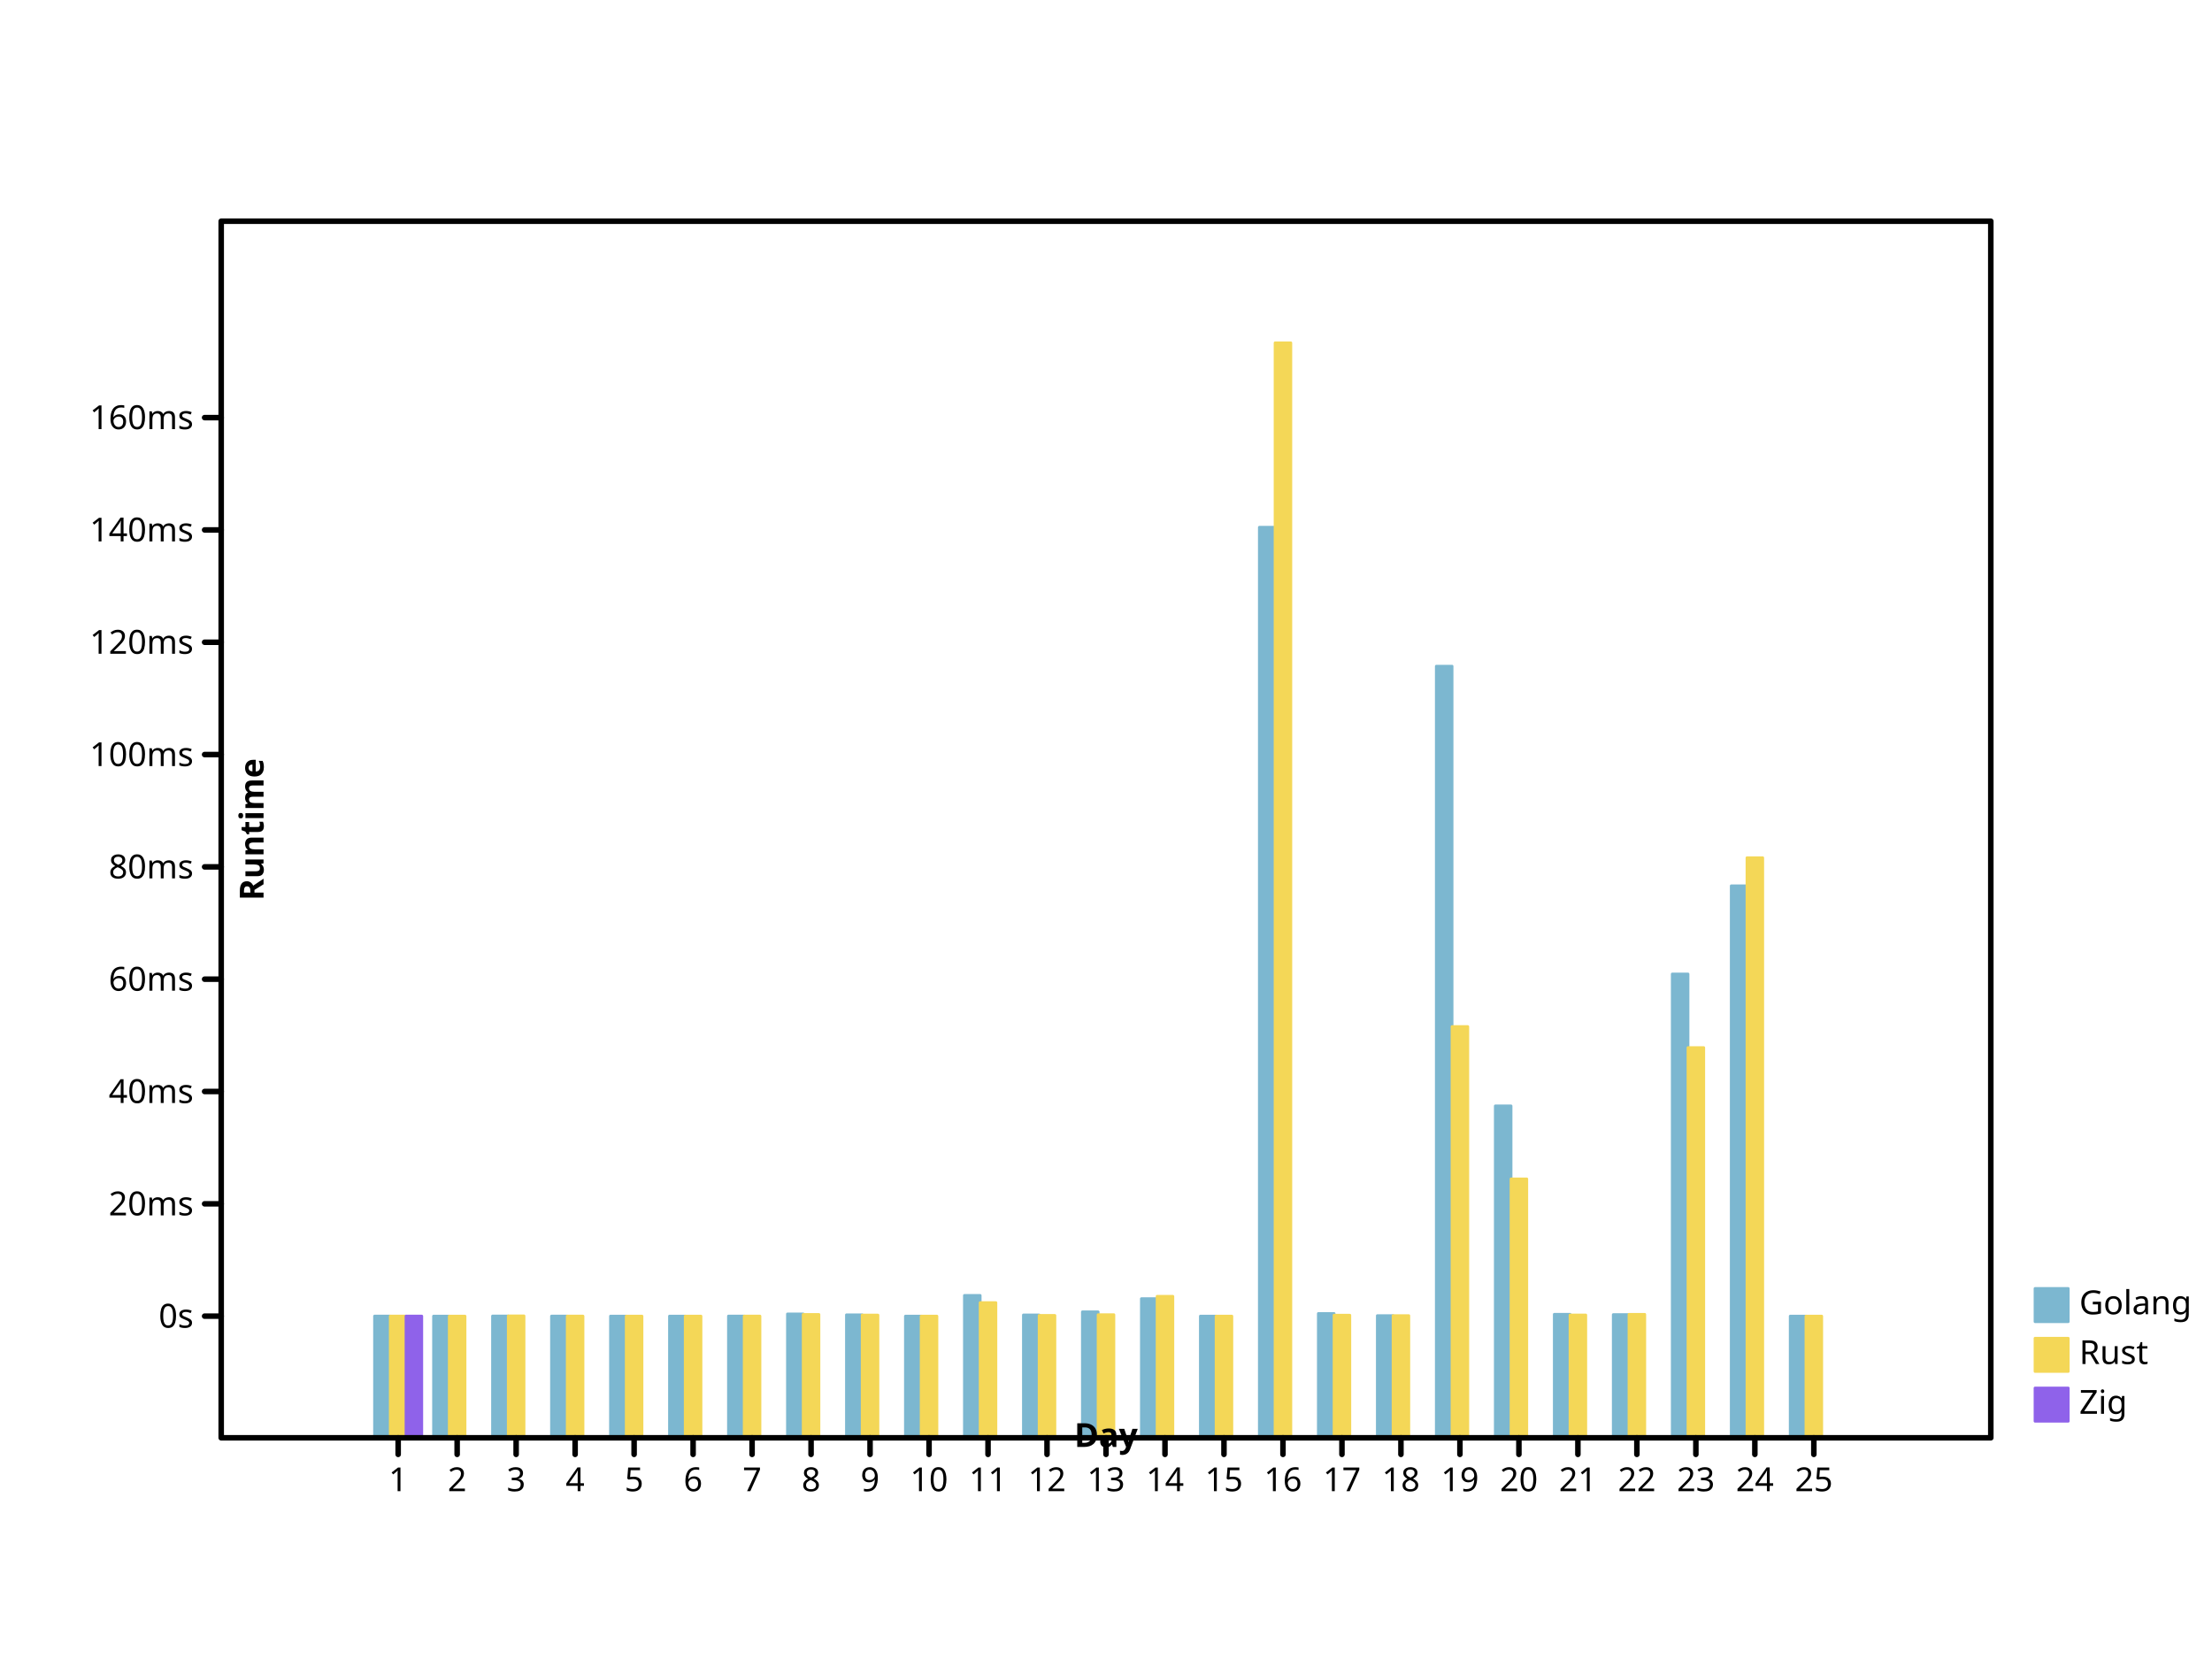
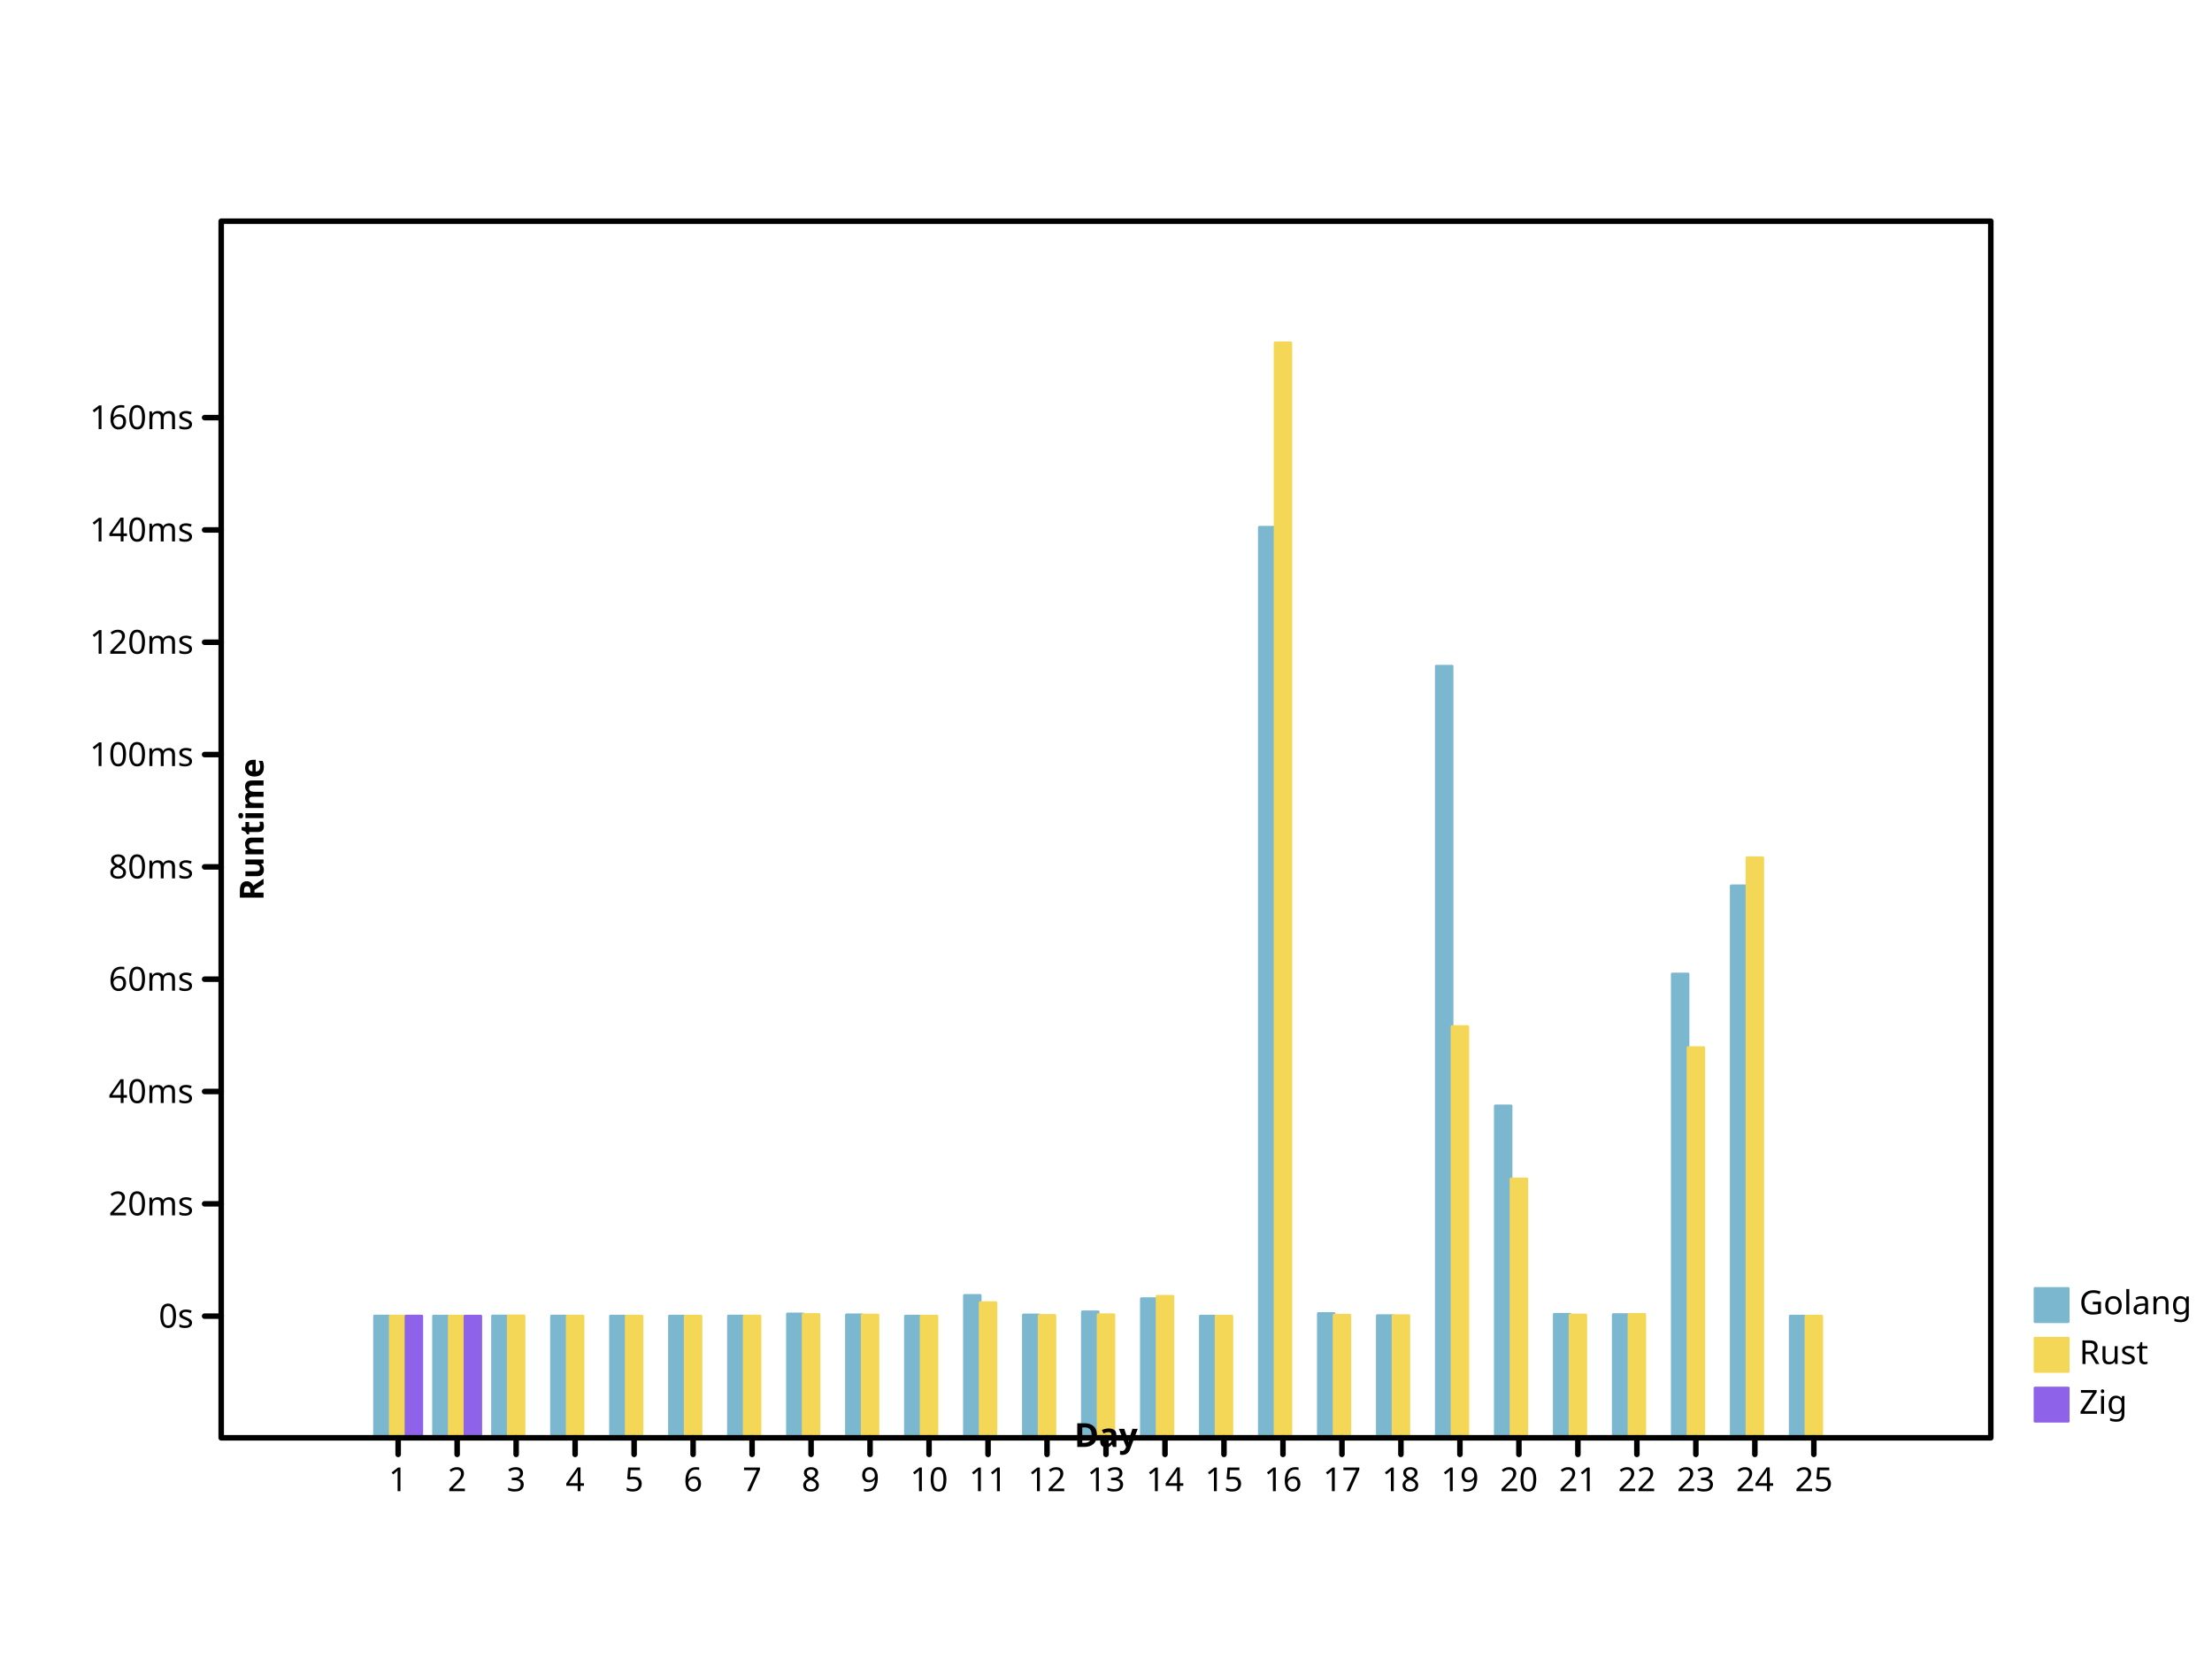
<svg xmlns="http://www.w3.org/2000/svg" width="800" height="600" viewbox="0 0 800 600" preserveAspectRatio="xMidYMid meet">
  <defs>
    <marker refX="5" refY="5" markerUnits="userSpaceOnUse" markerWidth="2%" markerHeight="2%" id="circle" viewBox="0 0 10 10 ">
      <circle cx="5" cy="5" r="3" fill="none" stroke="black" />
    </marker>
-     <marker markerHeight="2%" id="filled-circle" viewBox="0 0 10 10 " refX="5" refY="5" markerUnits="userSpaceOnUse" markerWidth="2%">
-       <circle cx="5" cy="5" r="3" fill="black" stroke="none" />
+     <marker id="filled-circle" viewBox="0 0 10 10 " refX="5" refY="5" markerUnits="userSpaceOnUse" markerWidth="2%" markerHeight="2%">
+       <circle stroke="none" cx="5" cy="5" r="3" fill="black" />
    </marker>
-     <marker refX="5" refY="5" markerUnits="userSpaceOnUse" markerWidth="2%" markerHeight="2%" id="square" viewBox="0 0 10 10 ">
-       <rect height="6" fill="none" stroke="black" x="2" y="2" width="6" />
+     <marker viewBox="0 0 10 10 " refX="5" refY="5" markerUnits="userSpaceOnUse" markerWidth="2%" markerHeight="2%" id="square">
+       <rect width="6" height="6" fill="none" stroke="black" x="2" y="2" />
    </marker>
-     <marker id="filled-square" viewBox="0 0 10 10 " refX="5" refY="5" markerUnits="userSpaceOnUse" markerWidth="2%" markerHeight="2%">
-       <rect x="2" y="2" width="6" height="6" fill="black" stroke="none" />
+     <marker viewBox="0 0 10 10 " refX="5" refY="5" markerUnits="userSpaceOnUse" markerWidth="2%" markerHeight="2%" id="filled-square">
+       <rect fill="black" stroke="none" x="2" y="2" width="6" height="6" />
    </marker>
  </defs>
-   <g stroke="hsl(198, 47%, 65%)" stroke-width="1px" stroke-linecap="round" stroke-linejoin="round" transform="translate(80 520 )scale(1 -1 )" fill="hsl(198, 47%, 65%)">
-     <rect width="5.688889e+00" height="4.401820e+01" vector-effect="non-scaling-stroke" x="5.546667e+01" y="0" />
-     <rect width="5.688889e+00" height="4.400384e+01" vector-effect="non-scaling-stroke" x="7.680000e+01" y="0" />
-     <rect x="9.813333e+01" y="0" width="5.688889e+00" height="4.404804e+01" vector-effect="non-scaling-stroke" />
-     <rect height="4.401801e+01" vector-effect="non-scaling-stroke" x="1.194667e+02" y="0" width="5.688889e+00" />
-     <rect vector-effect="non-scaling-stroke" x="1.408000e+02" y="0" width="5.688889e+00" height="4.400967e+01" />
-     <rect width="5.688889e+00" height="4.400961e+01" vector-effect="non-scaling-stroke" x="1.621333e+02" y="0" />
-     <rect y="0" width="5.688889e+00" height="4.402885e+01" vector-effect="non-scaling-stroke" x="1.834667e+02" />
-     <rect height="4.478816e+01" vector-effect="non-scaling-stroke" x="2.048000e+02" y="0" width="5.688889e+00" />
-     <rect y="0" width="5.688889e+00" height="4.447406e+01" vector-effect="non-scaling-stroke" x="2.261333e+02" />
-     <rect width="5.688889e+00" height="4.400164e+01" vector-effect="non-scaling-stroke" x="2.474667e+02" y="0" />
-     <rect x="2.688000e+02" y="0" width="5.688889e+00" height="5.149110e+01" vector-effect="non-scaling-stroke" />
-     <rect x="2.901333e+02" y="0" width="5.688889e+00" height="4.442143e+01" vector-effect="non-scaling-stroke" />
-     <rect width="5.688889e+00" height="4.555074e+01" vector-effect="non-scaling-stroke" x="3.114667e+02" y="0" />
-     <rect vector-effect="non-scaling-stroke" x="3.328000e+02" y="0" width="5.688889e+00" height="5.031080e+01" />
-     <rect y="0" width="5.688889e+00" height="4.400386e+01" vector-effect="non-scaling-stroke" x="3.541333e+02" />
-     <rect vector-effect="non-scaling-stroke" x="3.754667e+02" y="0" width="5.688889e+00" height="3.293054e+02" />
-     <rect width="5.688889e+00" height="4.495051e+01" vector-effect="non-scaling-stroke" x="3.968000e+02" y="0" />
-     <rect height="4.417800e+01" vector-effect="non-scaling-stroke" x="4.181333e+02" y="0" width="5.688889e+00" />
-     <rect vector-effect="non-scaling-stroke" x="4.394667e+02" y="0" width="5.688889e+00" height="2.790625e+02" />
-     <rect vector-effect="non-scaling-stroke" x="4.608000e+02" y="0" width="5.688889e+00" height="1.200239e+02" />
+   <g transform="translate(80 520 )scale(1 -1 )" fill="hsl(198, 47%, 65%)" stroke="hsl(198, 47%, 65%)" stroke-width="1px" stroke-linecap="round" stroke-linejoin="round">
+     <rect x="5.546667e+01" y="0" width="5.688889e+00" height="4.401820e+01" vector-effect="non-scaling-stroke" />
+     <rect vector-effect="non-scaling-stroke" x="7.680000e+01" y="0" width="5.688889e+00" height="4.400384e+01" />
+     <rect height="4.404804e+01" vector-effect="non-scaling-stroke" x="9.813333e+01" y="0" width="5.688889e+00" />
+     <rect vector-effect="non-scaling-stroke" x="1.194667e+02" y="0" width="5.688889e+00" height="4.401801e+01" />
+     <rect width="5.688889e+00" height="4.400967e+01" vector-effect="non-scaling-stroke" x="1.408000e+02" y="0" />
+     <rect height="4.400961e+01" vector-effect="non-scaling-stroke" x="1.621333e+02" y="0" width="5.688889e+00" />
+     <rect width="5.688889e+00" height="4.402885e+01" vector-effect="non-scaling-stroke" x="1.834667e+02" y="0" />
+     <rect vector-effect="non-scaling-stroke" x="2.048000e+02" y="0" width="5.688889e+00" height="4.478816e+01" />
+     <rect height="4.447406e+01" vector-effect="non-scaling-stroke" x="2.261333e+02" y="0" width="5.688889e+00" />
+     <rect x="2.474667e+02" y="0" width="5.688889e+00" height="4.400164e+01" vector-effect="non-scaling-stroke" />
+     <rect height="5.149110e+01" vector-effect="non-scaling-stroke" x="2.688000e+02" y="0" width="5.688889e+00" />
+     <rect height="4.442143e+01" vector-effect="non-scaling-stroke" x="2.901333e+02" y="0" width="5.688889e+00" />
+     <rect height="4.555074e+01" vector-effect="non-scaling-stroke" x="3.114667e+02" y="0" width="5.688889e+00" />
+     <rect x="3.328000e+02" y="0" width="5.688889e+00" height="5.031080e+01" vector-effect="non-scaling-stroke" />
+     <rect width="5.688889e+00" height="4.400386e+01" vector-effect="non-scaling-stroke" x="3.541333e+02" y="0" />
+     <rect width="5.688889e+00" height="3.293054e+02" vector-effect="non-scaling-stroke" x="3.754667e+02" y="0" />
+     <rect height="4.495051e+01" vector-effect="non-scaling-stroke" x="3.968000e+02" y="0" width="5.688889e+00" />
+     <rect vector-effect="non-scaling-stroke" x="4.181333e+02" y="0" width="5.688889e+00" height="4.417800e+01" />
+     <rect y="0" width="5.688889e+00" height="2.790625e+02" vector-effect="non-scaling-stroke" x="4.394667e+02" />
+     <rect x="4.608000e+02" y="0" width="5.688889e+00" height="1.200239e+02" vector-effect="non-scaling-stroke" />
    <rect y="0" width="5.688889e+00" height="4.466838e+01" vector-effect="non-scaling-stroke" x="4.821333e+02" />
-     <rect height="4.455830e+01" vector-effect="non-scaling-stroke" x="5.034667e+02" y="0" width="5.688889e+00" />
-     <rect vector-effect="non-scaling-stroke" x="5.248000e+02" y="0" width="5.688889e+00" height="1.677405e+02" />
-     <rect width="5.688889e+00" height="1.996272e+02" vector-effect="non-scaling-stroke" x="5.461333e+02" y="0" />
-     <rect vector-effect="non-scaling-stroke" x="5.674667e+02" y="0" width="5.688889e+00" height="4.400337e+01" />
+     <rect vector-effect="non-scaling-stroke" x="5.034667e+02" y="0" width="5.688889e+00" height="4.455830e+01" />
+     <rect width="5.688889e+00" height="1.677405e+02" vector-effect="non-scaling-stroke" x="5.248000e+02" y="0" />
+     <rect vector-effect="non-scaling-stroke" x="5.461333e+02" y="0" width="5.688889e+00" height="1.996272e+02" />
+     <rect height="4.400337e+01" vector-effect="non-scaling-stroke" x="5.674667e+02" y="0" width="5.688889e+00" />
  </g>
  <g fill="hsl(49, 88%, 65%)" stroke="hsl(49, 88%, 65%)" stroke-width="1px" stroke-linecap="round" stroke-linejoin="round" transform="translate(80 520 )scale(1 -1 )">
-     <rect vector-effect="non-scaling-stroke" x="6.115556e+01" y="0" width="5.688889e+00" height="4.401267e+01" />
-     <rect vector-effect="non-scaling-stroke" x="8.248889e+01" y="0" width="5.688889e+00" height="4.400131e+01" />
-     <rect x="1.038222e+02" y="0" width="5.688889e+00" height="4.409343e+01" vector-effect="non-scaling-stroke" />
-     <rect vector-effect="non-scaling-stroke" x="1.251556e+02" y="0" width="5.688889e+00" height="4.401218e+01" />
-     <rect height="4.400666e+01" vector-effect="non-scaling-stroke" x="1.464889e+02" y="0" width="5.688889e+00" />
+     <rect height="4.401267e+01" vector-effect="non-scaling-stroke" x="6.115556e+01" y="0" width="5.688889e+00" />
+     <rect y="0" width="5.688889e+00" height="4.400131e+01" vector-effect="non-scaling-stroke" x="8.248889e+01" />
+     <rect y="0" width="5.688889e+00" height="4.409343e+01" vector-effect="non-scaling-stroke" x="1.038222e+02" />
+     <rect y="0" width="5.688889e+00" height="4.401218e+01" vector-effect="non-scaling-stroke" x="1.251556e+02" />
+     <rect vector-effect="non-scaling-stroke" x="1.464889e+02" y="0" width="5.688889e+00" height="4.400666e+01" />
    <rect width="5.688889e+00" height="4.401140e+01" vector-effect="non-scaling-stroke" x="1.678222e+02" y="0" />
-     <rect vector-effect="non-scaling-stroke" x="1.891556e+02" y="0" width="5.688889e+00" height="4.401616e+01" />
+     <rect width="5.688889e+00" height="4.401616e+01" vector-effect="non-scaling-stroke" x="1.891556e+02" y="0" />
    <rect vector-effect="non-scaling-stroke" x="2.104889e+02" y="0" width="5.688889e+00" height="4.460003e+01" />
-     <rect height="4.438104e+01" vector-effect="non-scaling-stroke" x="2.318222e+02" y="0" width="5.688889e+00" />
-     <rect vector-effect="non-scaling-stroke" x="2.531556e+02" y="0" width="5.688889e+00" height="4.400132e+01" />
-     <rect x="2.744889e+02" y="0" width="5.688889e+00" height="4.887981e+01" vector-effect="non-scaling-stroke" />
-     <rect height="4.425034e+01" vector-effect="non-scaling-stroke" x="2.958222e+02" y="0" width="5.688889e+00" />
-     <rect x="3.171556e+02" y="0" width="5.688889e+00" height="4.451498e+01" vector-effect="non-scaling-stroke" />
-     <rect x="3.384889e+02" y="0" width="5.688889e+00" height="5.117188e+01" vector-effect="non-scaling-stroke" />
-     <rect width="5.688889e+00" height="4.400212e+01" vector-effect="non-scaling-stroke" x="3.598222e+02" y="0" />
+     <rect width="5.688889e+00" height="4.438104e+01" vector-effect="non-scaling-stroke" x="2.318222e+02" y="0" />
+     <rect x="2.531556e+02" y="0" width="5.688889e+00" height="4.400132e+01" vector-effect="non-scaling-stroke" />
+     <rect width="5.688889e+00" height="4.887981e+01" vector-effect="non-scaling-stroke" x="2.744889e+02" y="0" />
+     <rect width="5.688889e+00" height="4.425034e+01" vector-effect="non-scaling-stroke" x="2.958222e+02" y="0" />
+     <rect vector-effect="non-scaling-stroke" x="3.171556e+02" y="0" width="5.688889e+00" height="4.451498e+01" />
+     <rect y="0" width="5.688889e+00" height="5.117188e+01" vector-effect="non-scaling-stroke" x="3.384889e+02" />
+     <rect x="3.598222e+02" y="0" width="5.688889e+00" height="4.400212e+01" vector-effect="non-scaling-stroke" />
    <rect vector-effect="non-scaling-stroke" x="3.811556e+02" y="0" width="5.688889e+00" height="396" />
-     <rect x="4.024889e+02" y="0" width="5.688889e+00" height="4.433890e+01" vector-effect="non-scaling-stroke" />
-     <rect width="5.688889e+00" height="4.417624e+01" vector-effect="non-scaling-stroke" x="4.238222e+02" y="0" />
+     <rect width="5.688889e+00" height="4.433890e+01" vector-effect="non-scaling-stroke" x="4.024889e+02" y="0" />
+     <rect y="0" width="5.688889e+00" height="4.417624e+01" vector-effect="non-scaling-stroke" x="4.238222e+02" />
    <rect vector-effect="non-scaling-stroke" x="4.451556e+02" y="0" width="5.688889e+00" height="1.487249e+02" />
-     <rect y="0" width="5.688889e+00" height="9.362843e+01" vector-effect="non-scaling-stroke" x="4.664889e+02" />
-     <rect vector-effect="non-scaling-stroke" x="4.878222e+02" y="0" width="5.688889e+00" height="4.441350e+01" />
-     <rect vector-effect="non-scaling-stroke" x="5.091556e+02" y="0" width="5.688889e+00" height="4.464343e+01" />
-     <rect x="5.304889e+02" y="0" width="5.688889e+00" height="1.411176e+02" vector-effect="non-scaling-stroke" />
-     <rect vector-effect="non-scaling-stroke" x="5.518222e+02" y="0" width="5.688889e+00" height="2.097830e+02" />
-     <rect y="0" width="5.688889e+00" height="4.400287e+01" vector-effect="non-scaling-stroke" x="5.731556e+02" />
+     <rect vector-effect="non-scaling-stroke" x="4.664889e+02" y="0" width="5.688889e+00" height="9.362843e+01" />
+     <rect height="4.441350e+01" vector-effect="non-scaling-stroke" x="4.878222e+02" y="0" width="5.688889e+00" />
+     <rect width="5.688889e+00" height="4.464343e+01" vector-effect="non-scaling-stroke" x="5.091556e+02" y="0" />
+     <rect vector-effect="non-scaling-stroke" x="5.304889e+02" y="0" width="5.688889e+00" height="1.411176e+02" />
+     <rect height="2.097830e+02" vector-effect="non-scaling-stroke" x="5.518222e+02" y="0" width="5.688889e+00" />
+     <rect x="5.731556e+02" y="0" width="5.688889e+00" height="4.400287e+01" vector-effect="non-scaling-stroke" />
  </g>
-   <g stroke-linejoin="round" transform="translate(80 520 )scale(1 -1 )" fill="hsl(260, 76%, 65%)" stroke="hsl(260, 76%, 65%)" stroke-width="1px" stroke-linecap="round">
-     <rect vector-effect="non-scaling-stroke" x="6.684444e+01" y="0" width="5.688889e+00" height="4.401272e+01" />
+   <g transform="translate(80 520 )scale(1 -1 )" fill="hsl(260, 76%, 65%)" stroke="hsl(260, 76%, 65%)" stroke-width="1px" stroke-linecap="round" stroke-linejoin="round">
+     <rect y="0" width="5.688889e+00" height="4.401272e+01" vector-effect="non-scaling-stroke" x="6.684444e+01" />
+     <rect y="0" width="5.688889e+00" height="4.400384e+01" vector-effect="non-scaling-stroke" x="8.817778e+01" />
  </g>
-   <g stroke="hsl(198, 47%, 65%)" stroke-linecap="round" font-style="normal" text-anchor="start" stroke-width="1px" font-size="12px" font-family="sans-serif" font-weight="normal" dominant-baseline="hanging" fill="hsl(198, 47%, 65%)" stroke-linejoin="round">
-     <rect height="12" vector-effect="non-scaling-stroke" x="736" y="466" width="12" />
+   <g stroke-width="1px" stroke-linejoin="round" font-size="12px" font-style="normal" text-anchor="start" dominant-baseline="hanging" fill="hsl(198, 47%, 65%)" stroke="hsl(198, 47%, 65%)" stroke-linecap="round" font-family="sans-serif" font-weight="normal">
+     <rect vector-effect="non-scaling-stroke" x="736" y="466" width="12" height="12" />
    <g fill="black" stroke="black">
-       <text stroke="none" vector-effect="non-scaling-stroke" x="752" y="466" dominant-baseline="hanging">Golang</text>
+       <text dominant-baseline="hanging" stroke="none" vector-effect="non-scaling-stroke" x="752" y="466">Golang</text>
    </g>
-     <g stroke="hsl(49, 88%, 65%)" stroke-linecap="round" text-anchor="start" fill="hsl(49, 88%, 65%)" stroke-width="1px" font-size="12px" font-weight="normal" dominant-baseline="hanging" stroke-linejoin="round" font-family="sans-serif" font-style="normal">
-       <rect vector-effect="non-scaling-stroke" x="736" y="484" width="12" height="12" />
+     <g font-size="12px" text-anchor="start" stroke-linejoin="round" fill="hsl(49, 88%, 65%)" stroke="hsl(49, 88%, 65%)" font-style="normal" font-weight="normal" dominant-baseline="hanging" stroke-width="1px" stroke-linecap="round" font-family="sans-serif">
+       <rect x="736" y="484" width="12" height="12" vector-effect="non-scaling-stroke" />
      <g fill="black" stroke="black">
-         <text x="752" y="484" dominant-baseline="hanging" stroke="none" vector-effect="non-scaling-stroke">Rust</text>
+         <text dominant-baseline="hanging" stroke="none" vector-effect="non-scaling-stroke" x="752" y="484">Rust</text>
      </g>
-       <g text-anchor="start" stroke-width="1px" stroke-linejoin="round" font-family="sans-serif" dominant-baseline="hanging" font-style="normal" font-weight="normal" font-size="12px" stroke="hsl(260, 76%, 65%)" stroke-linecap="round" fill="hsl(260, 76%, 65%)">
+       <g stroke-linejoin="round" stroke-width="1px" stroke="hsl(260, 76%, 65%)" fill="hsl(260, 76%, 65%)" stroke-linecap="round" font-family="sans-serif" font-size="12px" font-style="normal" font-weight="normal" text-anchor="start" dominant-baseline="hanging">
        <rect y="502" width="12" height="12" vector-effect="non-scaling-stroke" x="736" />
-         <g stroke="black" fill="black">
-           <text x="752" y="502" dominant-baseline="hanging" stroke="none" vector-effect="non-scaling-stroke">Zig</text>
-           <g fill="none" stroke-linejoin="round" dominant-baseline="hanging" font-style="normal" font-weight="normal" font-size="12px" stroke-width="2px" stroke-linecap="round" text-anchor="start" font-family="sans-serif">
-             <rect width="640" height="440" vector-effect="non-scaling-stroke" x="80" y="80" />
+         <g fill="black" stroke="black">
+           <text stroke="none" vector-effect="non-scaling-stroke" x="752" y="502" dominant-baseline="hanging">Zig</text>
+           <g font-size="12px" font-family="sans-serif" font-weight="normal" stroke-width="2px" stroke-linejoin="round" fill="none" stroke-linecap="round" font-style="normal" text-anchor="start" dominant-baseline="hanging">
+             <rect height="440" vector-effect="non-scaling-stroke" x="80" y="80" width="640" />
          </g>
-           <g font-family="sans-serif" font-size="12px" font-style="normal" text-anchor="start" dominant-baseline="hanging" stroke-linejoin="round" stroke-width="2px" transform="translate(80 520 )scale(1 -1 )" stroke="black" stroke-linecap="round" font-weight="normal" fill="none">
+           <g stroke-linecap="round" font-family="sans-serif" stroke-linejoin="round" font-weight="normal" dominant-baseline="hanging" fill="none" stroke="black" transform="translate(80 520 )scale(1 -1 )" stroke-width="2px" font-size="12px" font-style="normal" text-anchor="start">
            <path vector-effect="non-scaling-stroke" d="M64,0 L64,-6 M8.533333e+01,0 L8.533333e+01,-6 M1.066667e+02,0 L1.066667e+02,-6 M128,0 L128,-6 M1.493333e+02,0 L1.493333e+02,-6 M1.706667e+02,0 L1.706667e+02,-6 M192,0 L192,-6 M2.133333e+02,0 L2.133333e+02,-6 M2.346667e+02,0 L2.346667e+02,-6 M256,0 L256,-6 M2.773333e+02,0 L2.773333e+02,-6 M2.986667e+02,0 L2.986667e+02,-6 M320,0 L320,-6 M3.413333e+02,0 L3.413333e+02,-6 M3.626667e+02,0 L3.626667e+02,-6 M384,0 L384,-6 M4.053333e+02,0 L4.053333e+02,-6 M4.266667e+02,0 L4.266667e+02,-6 M448,0 L448,-6 M4.693333e+02,0 L4.693333e+02,-6 M4.906667e+02,0 L4.906667e+02,-6 M512,0 L512,-6 M5.333333e+02,0 L5.333333e+02,-6 M5.546667e+02,0 L5.546667e+02,-6 M576,0 L576,-6 " />
          </g>
-           <g fill="black" stroke="black" stroke-linecap="round" font-style="normal" font-weight="normal" dominant-baseline="hanging" font-size="12px" transform="translate(80 520 )scale(1 1 )" stroke-width="2px" stroke-linejoin="round" font-family="sans-serif" text-anchor="middle">
-             <text vector-effect="non-scaling-stroke" x="64" y="10" dominant-baseline="hanging" stroke="none">1</text>
-             <text x="8.533333e+01" y="10" dominant-baseline="hanging" stroke="none" vector-effect="non-scaling-stroke">2</text>
-             <text y="10" dominant-baseline="hanging" stroke="none" vector-effect="non-scaling-stroke" x="1.066667e+02">3</text>
-             <text y="10" dominant-baseline="hanging" stroke="none" vector-effect="non-scaling-stroke" x="128">4</text>
-             <text y="10" dominant-baseline="hanging" stroke="none" vector-effect="non-scaling-stroke" x="1.493333e+02">5</text>
-             <text dominant-baseline="hanging" stroke="none" vector-effect="non-scaling-stroke" x="1.706667e+02" y="10">6</text>
-             <text vector-effect="non-scaling-stroke" x="192" y="10" dominant-baseline="hanging" stroke="none">7</text>
-             <text x="2.133333e+02" y="10" dominant-baseline="hanging" stroke="none" vector-effect="non-scaling-stroke">8</text>
-             <text y="10" dominant-baseline="hanging" stroke="none" vector-effect="non-scaling-stroke" x="2.346667e+02">9</text>
-             <text stroke="none" vector-effect="non-scaling-stroke" x="256" y="10" dominant-baseline="hanging">10</text>
-             <text vector-effect="non-scaling-stroke" x="2.773333e+02" y="10" dominant-baseline="hanging" stroke="none">11</text>
-             <text stroke="none" vector-effect="non-scaling-stroke" x="2.986667e+02" y="10" dominant-baseline="hanging">12</text>
+           <g font-style="normal" text-anchor="middle" fill="black" stroke-linecap="round" transform="translate(80 520 )scale(1 1 )" dominant-baseline="hanging" font-size="12px" font-weight="normal" stroke="black" font-family="sans-serif" stroke-width="2px" stroke-linejoin="round">
+             <text stroke="none" vector-effect="non-scaling-stroke" x="64" y="10" dominant-baseline="hanging">1</text>
+             <text y="10" dominant-baseline="hanging" stroke="none" vector-effect="non-scaling-stroke" x="8.533333e+01">2</text>
+             <text x="1.066667e+02" y="10" dominant-baseline="hanging" stroke="none" vector-effect="non-scaling-stroke">3</text>
+             <text x="128" y="10" dominant-baseline="hanging" stroke="none" vector-effect="non-scaling-stroke">4</text>
+             <text vector-effect="non-scaling-stroke" x="1.493333e+02" y="10" dominant-baseline="hanging" stroke="none">5</text>
+             <text y="10" dominant-baseline="hanging" stroke="none" vector-effect="non-scaling-stroke" x="1.706667e+02">6</text>
+             <text y="10" dominant-baseline="hanging" stroke="none" vector-effect="non-scaling-stroke" x="192">7</text>
+             <text dominant-baseline="hanging" stroke="none" vector-effect="non-scaling-stroke" x="2.133333e+02" y="10">8</text>
+             <text stroke="none" vector-effect="non-scaling-stroke" x="2.346667e+02" y="10" dominant-baseline="hanging">9</text>
+             <text vector-effect="non-scaling-stroke" x="256" y="10" dominant-baseline="hanging" stroke="none">10</text>
+             <text y="10" dominant-baseline="hanging" stroke="none" vector-effect="non-scaling-stroke" x="2.773333e+02">11</text>
+             <text vector-effect="non-scaling-stroke" x="2.986667e+02" y="10" dominant-baseline="hanging" stroke="none">12</text>
            <text stroke="none" vector-effect="non-scaling-stroke" x="320" y="10" dominant-baseline="hanging">13</text>
-             <text stroke="none" vector-effect="non-scaling-stroke" x="3.413333e+02" y="10" dominant-baseline="hanging">14</text>
+             <text dominant-baseline="hanging" stroke="none" vector-effect="non-scaling-stroke" x="3.413333e+02" y="10">14</text>
            <text x="3.626667e+02" y="10" dominant-baseline="hanging" stroke="none" vector-effect="non-scaling-stroke">15</text>
-             <text stroke="none" vector-effect="non-scaling-stroke" x="384" y="10" dominant-baseline="hanging">16</text>
-             <text y="10" dominant-baseline="hanging" stroke="none" vector-effect="non-scaling-stroke" x="4.053333e+02">17</text>
-             <text x="4.266667e+02" y="10" dominant-baseline="hanging" stroke="none" vector-effect="non-scaling-stroke">18</text>
+             <text dominant-baseline="hanging" stroke="none" vector-effect="non-scaling-stroke" x="384" y="10">16</text>
+             <text stroke="none" vector-effect="non-scaling-stroke" x="4.053333e+02" y="10" dominant-baseline="hanging">17</text>
+             <text vector-effect="non-scaling-stroke" x="4.266667e+02" y="10" dominant-baseline="hanging" stroke="none">18</text>
            <text stroke="none" vector-effect="non-scaling-stroke" x="448" y="10" dominant-baseline="hanging">19</text>
-             <text dominant-baseline="hanging" stroke="none" vector-effect="non-scaling-stroke" x="4.693333e+02" y="10">20</text>
-             <text stroke="none" vector-effect="non-scaling-stroke" x="4.906667e+02" y="10" dominant-baseline="hanging">21</text>
-             <text x="512" y="10" dominant-baseline="hanging" stroke="none" vector-effect="non-scaling-stroke">22</text>
-             <text x="5.333333e+02" y="10" dominant-baseline="hanging" stroke="none" vector-effect="non-scaling-stroke">23</text>
+             <text x="4.693333e+02" y="10" dominant-baseline="hanging" stroke="none" vector-effect="non-scaling-stroke">20</text>
+             <text y="10" dominant-baseline="hanging" stroke="none" vector-effect="non-scaling-stroke" x="4.906667e+02">21</text>
+             <text vector-effect="non-scaling-stroke" x="512" y="10" dominant-baseline="hanging" stroke="none">22</text>
+             <text dominant-baseline="hanging" stroke="none" vector-effect="non-scaling-stroke" x="5.333333e+02" y="10">23</text>
            <text dominant-baseline="hanging" stroke="none" vector-effect="non-scaling-stroke" x="5.546667e+02" y="10">24</text>
-             <text y="10" dominant-baseline="hanging" stroke="none" vector-effect="non-scaling-stroke" x="576">25</text>
+             <text vector-effect="non-scaling-stroke" x="576" y="10" dominant-baseline="hanging" stroke="none">25</text>
          </g>
-           <g stroke-linecap="round" font-style="normal" font-weight="bold" fill="black" stroke-width="2px" font-family="sans-serif" font-size="12px" stroke="black" text-anchor="middle" transform="translate(80 520 )scale(1 1 )rotate(0 0 0 )" stroke-linejoin="round" dominant-baseline="baseline">
-             <text stroke="none" vector-effect="non-scaling-stroke" x="320" y="-6" dominant-baseline="baseline">Day</text>
+           <g stroke-linejoin="round" font-style="normal" font-weight="bold" text-anchor="middle" dominant-baseline="baseline" stroke="black" transform="translate(80 520 )scale(1 1 )rotate(0 0 0 )" stroke-width="2px" font-size="12px" fill="black" stroke-linecap="round" font-family="sans-serif">
+             <text y="-6" dominant-baseline="baseline" stroke="none" vector-effect="non-scaling-stroke" x="320">Day</text>
          </g>
-           <g font-style="normal" font-weight="bold" text-anchor="middle" dominant-baseline="baseline" fill="black" stroke-width="2px" font-family="sans-serif" stroke="black" font-size="12px" stroke-linejoin="round" transform="translate(80 520 )scale(1 -1 )" stroke-linecap="round">
+           <g transform="translate(80 520 )scale(1 -1 )" fill="black" stroke="black" font-style="normal" text-anchor="middle" stroke-width="2px" font-size="12px" stroke-linecap="round" font-weight="bold" dominant-baseline="baseline" stroke-linejoin="round" font-family="sans-serif">
            <path d="M0,44 L-6,44 M0,8.462101e+01 L-6,8.462101e+01 M0,1.252420e+02 L-6,1.252420e+02 M0,1.658630e+02 L-6,1.658630e+02 M0,2.064840e+02 L-6,2.064840e+02 M0,2.471050e+02 L-6,2.471050e+02 M0,2.877260e+02 L-6,2.877260e+02 M0,3.283470e+02 L-6,3.283470e+02 M0,3.689681e+02 L-6,3.689681e+02 " vector-effect="non-scaling-stroke" />
          </g>
-           <g font-weight="normal" text-anchor="end" dominant-baseline="middle" stroke-linecap="round" font-style="normal" fill="black" stroke="black" font-family="sans-serif" font-size="12px" transform="translate(80 520 )scale(1 1 )" stroke-width="2px" stroke-linejoin="round">
-             <text vector-effect="non-scaling-stroke" x="-10" y="-44" dominant-baseline="middle" stroke="none">0s</text>
-             <text x="-10" y="-8.462101e+01" dominant-baseline="middle" stroke="none" vector-effect="non-scaling-stroke">20ms</text>
+           <g font-weight="normal" text-anchor="end" transform="translate(80 520 )scale(1 1 )" dominant-baseline="middle" stroke-width="2px" stroke-linejoin="round" font-size="12px" font-style="normal" fill="black" stroke="black" stroke-linecap="round" font-family="sans-serif">
+             <text stroke="none" vector-effect="non-scaling-stroke" x="-10" y="-44" dominant-baseline="middle">0s</text>
+             <text stroke="none" vector-effect="non-scaling-stroke" x="-10" y="-8.462101e+01" dominant-baseline="middle">20ms</text>
            <text stroke="none" vector-effect="non-scaling-stroke" x="-10" y="-1.252420e+02" dominant-baseline="middle">40ms</text>
-             <text stroke="none" vector-effect="non-scaling-stroke" x="-10" y="-1.658630e+02" dominant-baseline="middle">60ms</text>
+             <text dominant-baseline="middle" stroke="none" vector-effect="non-scaling-stroke" x="-10" y="-1.658630e+02">60ms</text>
            <text stroke="none" vector-effect="non-scaling-stroke" x="-10" y="-2.064840e+02" dominant-baseline="middle">80ms</text>
-             <text dominant-baseline="middle" stroke="none" vector-effect="non-scaling-stroke" x="-10" y="-2.471050e+02">100ms</text>
-             <text y="-2.877260e+02" dominant-baseline="middle" stroke="none" vector-effect="non-scaling-stroke" x="-10">120ms</text>
-             <text y="-3.283470e+02" dominant-baseline="middle" stroke="none" vector-effect="non-scaling-stroke" x="-10">140ms</text>
-             <text stroke="none" vector-effect="non-scaling-stroke" x="-10" y="-3.689681e+02" dominant-baseline="middle">160ms</text>
+             <text y="-2.471050e+02" dominant-baseline="middle" stroke="none" vector-effect="non-scaling-stroke" x="-10">100ms</text>
+             <text stroke="none" vector-effect="non-scaling-stroke" x="-10" y="-2.877260e+02" dominant-baseline="middle">120ms</text>
+             <text vector-effect="non-scaling-stroke" x="-10" y="-3.283470e+02" dominant-baseline="middle" stroke="none">140ms</text>
+             <text vector-effect="non-scaling-stroke" x="-10" y="-3.689681e+02" dominant-baseline="middle" stroke="none">160ms</text>
          </g>
-           <g stroke-linecap="round" font-style="normal" fill="black" transform="translate(80 520 )scale(1 1 )rotate(-90 0 0 )" stroke="black" font-size="12px" font-weight="bold" text-anchor="middle" dominant-baseline="hanging" stroke-width="2px" stroke-linejoin="round" font-family="sans-serif">
-             <text stroke="none" vector-effect="non-scaling-stroke" x="220" y="6" dominant-baseline="hanging">Runtime</text>
+           <g font-family="sans-serif" transform="translate(80 520 )scale(1 1 )rotate(-90 0 0 )" fill="black" stroke="black" stroke-linejoin="round" font-style="normal" font-weight="bold" text-anchor="middle" dominant-baseline="hanging" stroke-width="2px" stroke-linecap="round" font-size="12px">
+             <text dominant-baseline="hanging" stroke="none" vector-effect="non-scaling-stroke" x="220" y="6">Runtime</text>
          </g>
        </g>
      </g>
    </g>
  </g>
</svg>
